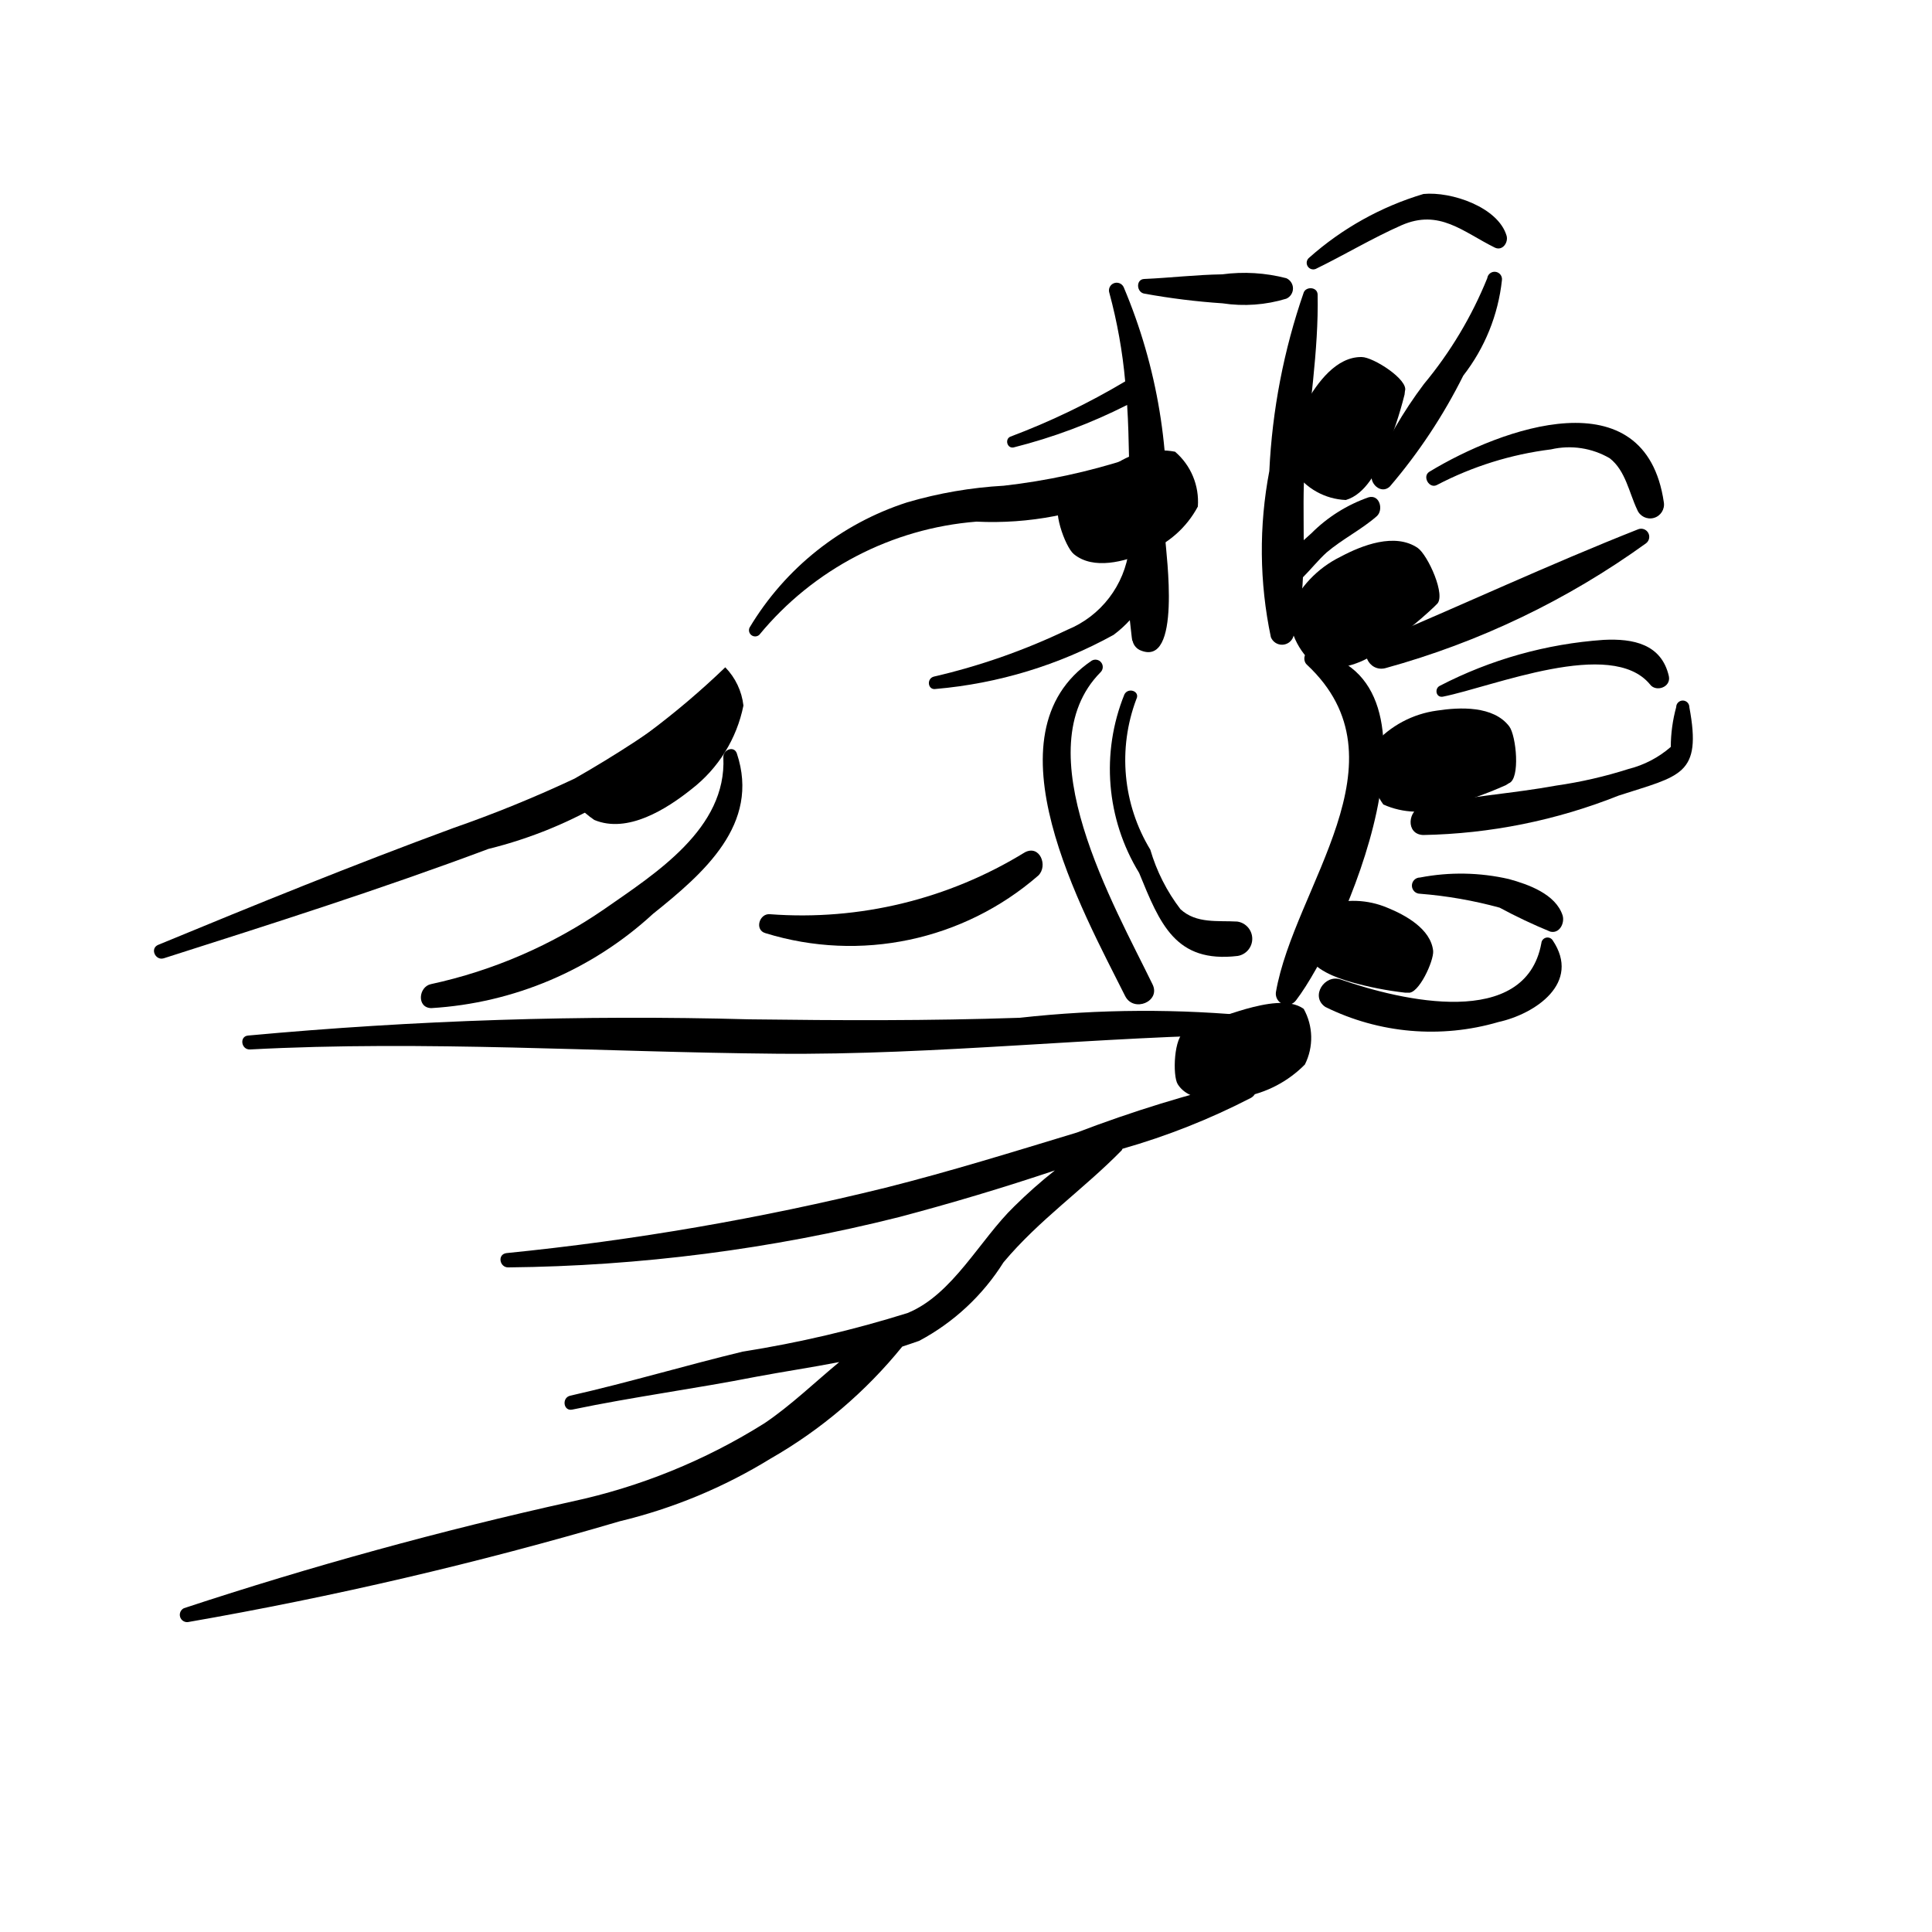
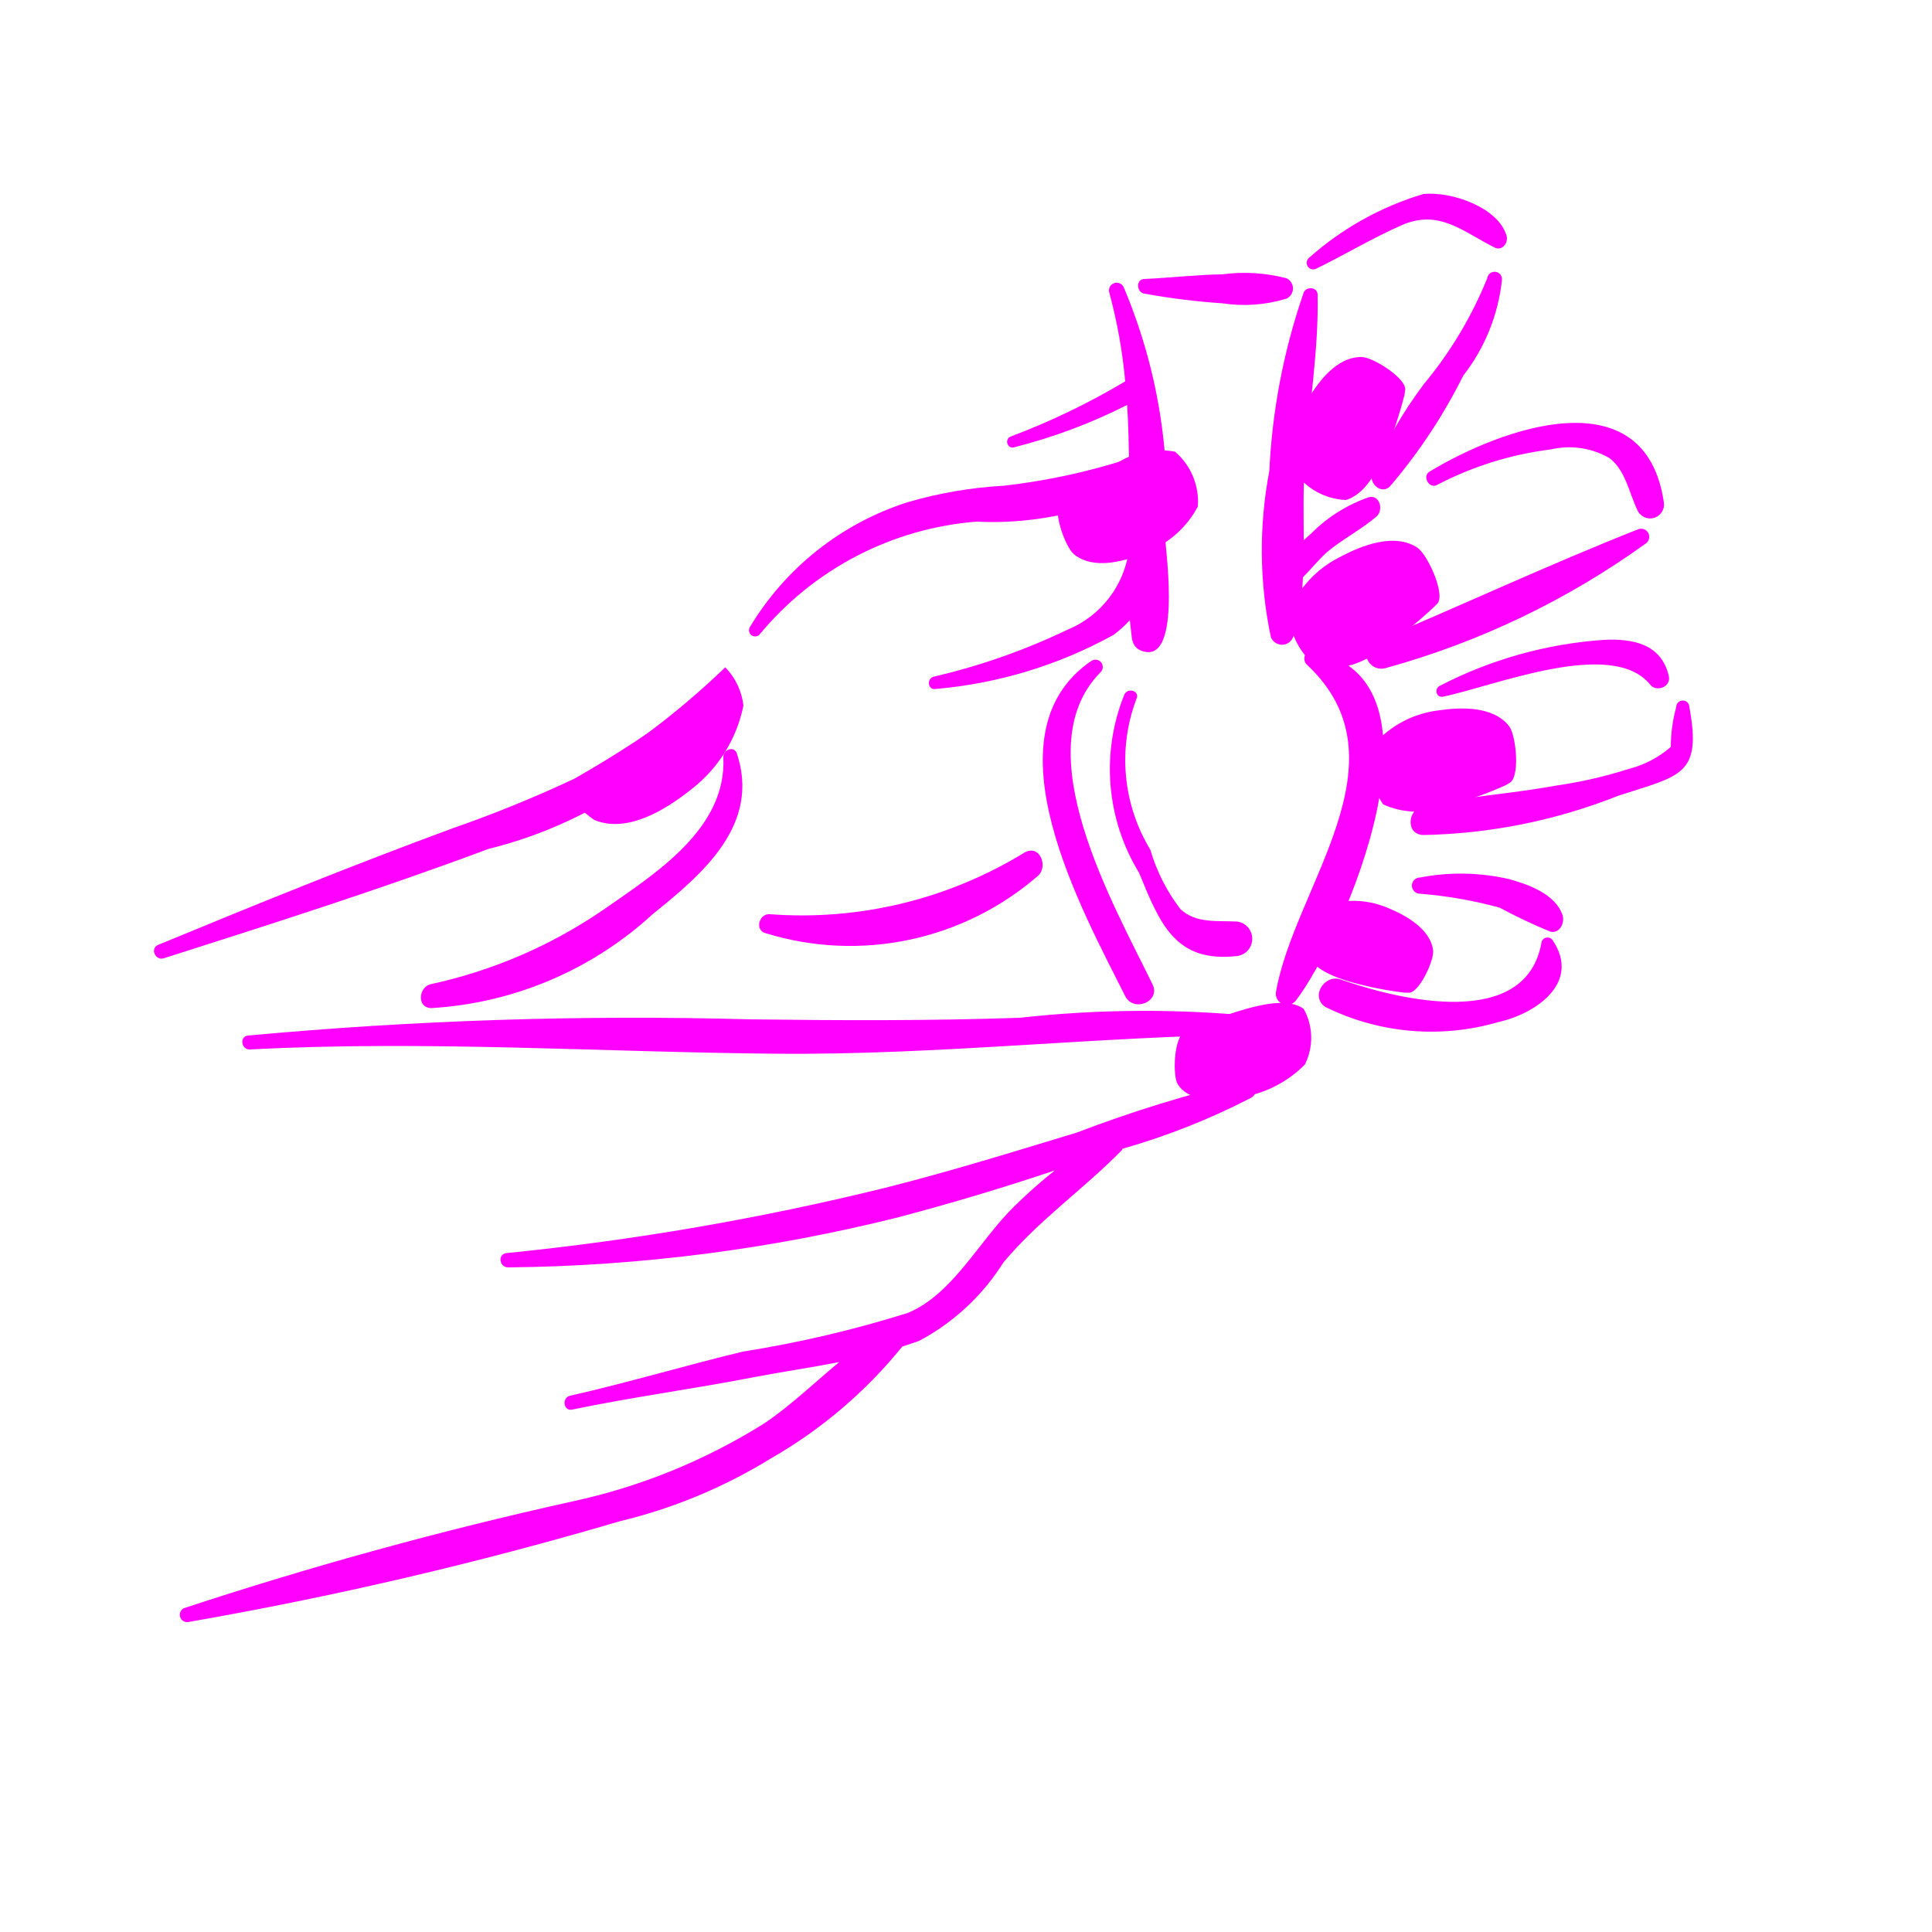
- <svg xmlns="http://www.w3.org/2000/svg" data-name="Layer 1" viewBox="0 0 5 5" x="0px" y="0px">
-   <path d="M1.793,1.815a2.995,2.995,0,0,1-.306.2,3.249,3.249,0,0,1-.314.128c-.258.095-.509.197-.763.302-.023.009-.008.042.014.035.282-.09.562-.179.84-.283a1.133,1.133,0,0,0,.57-.341A.029.029,0,0,0,1.793,1.815Z" />
-   <path d="M1.907,1.95c-.007-.021-.036-.01-.035.01.009.184-.175.3-.307.392a1.261,1.261,0,0,1-.45.195c-.032.007-.037.061.001.062a.929.929,0,0,0,.574-.244C1.821,2.26,1.968,2.133,1.907,1.95Z" />
-   <path d="M3.258,2.631a2.935,2.935,0,0,0-.619.003c-.233.008-.467.007-.7.004a10.864,10.864,0,0,0-1.297.042c-.023.002-.018.037.005.036.451-.024.91.007,1.361.011.419.004.833-.045,1.251-.05C3.286,2.677,3.282,2.636,3.258,2.631Z" />
-   <path d="M3.226,2.796a3.422,3.422,0,0,0-.439.135c-.165.05-.329.101-.496.143a7.021,7.021,0,0,1-.98.169c-.025.003-.018.038.005.037a4.329,4.329,0,0,0,1.01-.13c.136-.036.27-.076.404-.121a1.277,1.277,0,0,0-.105.093c-.089.086-.159.228-.276.276a2.977,2.977,0,0,1-.427.1c-.149.036-.296.08-.446.114-.023.005-.018.041.005.036.158-.033.318-.054.476-.085.069-.013.143-.024.215-.038-.064.053-.125.112-.193.158a1.546,1.546,0,0,1-.499.203A10.372,10.372,0,0,0,.476,4.162a.019.019,0,0,0,.01.036,10.072,10.072,0,0,0,1.118-.261,1.343,1.343,0,0,0,.39-.162,1.215,1.215,0,0,0,.341-.29c.015-.005.03-.01.044-.015A.579.579,0,0,0,2.597,3.267c.092-.11.207-.189.306-.29l.002-.004a1.796,1.796,0,0,0,.333-.132C3.26,2.828,3.255,2.791,3.226,2.796Z" />
-   <path d="M3.016,1.397A1.414,1.414,0,0,0,2.908.743a.02.02,0,0,0-.037.015,1.333,1.333,0,0,1,.041.229,1.852,1.852,0,0,1-.297.143c-.015.006-.009.031.008.028a1.41,1.41,0,0,0,.294-.11c.003.046.004.092.005.139a1.659,1.659,0,0,1-.324.07,1.109,1.109,0,0,0-.25.043.739.739,0,0,0-.408.324.016.016,0,0,0,.025.019.811.811,0,0,1,.562-.293.85.85,0,0,0,.395-.076l0,.02c-0.0.042-0.0.085-0.0.127a.26.26,0,0,1-.16.209,1.67,1.67,0,0,1-.345.121c-.02.005-.016.036.005.032a1.159,1.159,0,0,0,.46-.14.298.298,0,0,0,.042-.038c.005.045.006.056.007.053a.035.035,0,0,0,.018.024C3.06,1.733,3.017,1.428,3.016,1.397Z" />
-   <path d="M3.329.72A.432.432,0,0,0,3.163.71c-.068.001-.134.009-.202.012C2.939.723,2.941.757,2.962.76A1.803,1.803,0,0,0,3.164.785.373.373,0,0,0,3.329.773.029.029,0,0,0,3.329.72Z" />
-   <path d="M3.542,1.287a.391.391,0,0,0-.148.093l-.02.018c0-.066-.002-.133.003-.194.01-.147.036-.295.033-.442C3.409.742,3.38.741,3.374.757A1.649,1.649,0,0,0,3.285,1.219a1.092,1.092,0,0,0,.004.43.031.031,0,0,0,.058-.001.638.638,0,0,0,.025-.154c.021-.021.04-.045.061-.064.041-.035.09-.059.13-.094C3.581,1.32,3.571,1.279,3.542,1.287Z" />
-   <path d="M2.983,2.548c-.099-.204-.333-.608-.135-.808a.019.019,0,0,0-.023-.03c-.28.19-.023.648.087.868C2.934,2.621,3.004,2.592,2.983,2.548Z" />
-   <path d="M3.396,1.686c-.021-.004-.026.023-.014.034.267.249-.033.575-.08.848a.029.029,0,0,0,.052.021C3.477,2.428,3.773,1.751,3.396,1.686Z" />
-   <path d="M3.202,2.385c-.05-.003-.106.006-.147-.032a.47.47,0,0,1-.078-.154.447.447,0,0,1-.036-.39c.01-.02-.021-.031-.031-.012a.515.515,0,0,0,.038.462c.054.132.094.234.255.215A.045.045,0,0,0,3.202,2.385Z" />
-   <path d="M3.899.61C3.877.536,3.756.495,3.684.502a.782.782,0,0,0-.296.165A.017.017,0,0,0,3.405.696c.074-.036.147-.08.222-.113.098-.043.159.017.242.058C3.889.65,3.904.627,3.899.61Z" />
-   <path d="M3.849.72a1.039,1.039,0,0,1-.164.274,1.12,1.12,0,0,0-.134.231c-.009.025.023.056.046.034A1.411,1.411,0,0,0,3.787.972a.487.487,0,0,0,.1-.247A.019.019,0,0,0,3.849.72Z" />
-   <path d="M3.699,1.221c-.019.012-0.0.045.02.034a.869.869,0,0,1,.295-.092.208.208,0,0,1,.152.023c.041.032.05.089.071.133a.036.036,0,0,0,.069-.019C4.258.972,3.885,1.108,3.699,1.221Z" />
-   <path d="M4.239,1.37c-.228.09-.455.196-.681.291-.045.019-.016.08.028.068a2.108,2.108,0,0,0,.674-.323A.021.021,0,0,0,4.239,1.37Z" />
-   <path d="M4.319,1.75c-.019-.083-.092-.098-.169-.094a1.085,1.085,0,0,0-.424.119c-.014.007-.01.031.008.028.13-.026.436-.153.536-.032C4.285,1.792,4.325,1.779,4.319,1.75Z" />
-   <path d="M4.372,1.83a.017.017,0,0,0-.034 0.0.394.394,0,0,0-.014.103.264.264,0,0,1-.109.057,1.153,1.153,0,0,1-.187.043c-.115.021-.232.028-.346.053-.039.009-.045.073.001.075a1.438,1.438,0,0,0,.506-.102C4.349,2.007,4.405,2.007,4.372,1.83Z" />
-   <path d="M4.044,2.369c-.018-.055-.088-.08-.139-.094a.557.557,0,0,0-.23-.004.021.021,0,0,0,0.0.042,1.111,1.111,0,0,1,.206.036,1.385,1.385,0,0,0,.131.062C4.036,2.417,4.05,2.389,4.044,2.369Z" />
-   <path d="M4.018,2.433a.016.016,0,0,0-.029.008c-.041.224-.362.149-.519.094-.042-.015-.08.044-.04.071a.619.619,0,0,0,.448.039C3.973,2.624,4.093,2.544,4.018,2.433Z" />
-   <path d="M2.652,2.206a1.101,1.101,0,0,1-.659.16c-.028-.003-.041.041-.012.049A.742.742,0,0,0,2.687,2.266C2.713,2.241,2.691,2.185,2.652,2.206Z" />
-   <path d="M3.336,1.582a.183.183,0,0,0,.077.147.223.223,0,0,0,.163-.05,1.093,1.093,0,0,0,.135-.108L3.718,1.564c.026-.021-.023-.128-.049-.146-.059-.04-.144-.007-.2.023A.277.277,0,0,0,3.336,1.582Z" />
-   <path d="M3.431,2.343a.149.149,0,0,0-.05.125c.019.042.076.062.117.074a.89.89,0,0,0,.138.027l.008 0c.027.005.067-.082.065-.108-.006-.057-.072-.093-.119-.112A.226.226,0,0,0,3.431,2.343Z" />
-   <path d="M3.349,1.219a.17.17,0,0,0,.134.075c.051-.015.081-.076.101-.121a1.014,1.014,0,0,0,.051-.152l.001-.009C3.646.983,3.554.924,3.524.924c-.066-.001-.115.067-.144.118A.257.257,0,0,0,3.349,1.219Z" />
-   <path d="M1.461,2.038a.246.246,0,0,0,.077.084c.086.036.187-.028.252-.08a.364.364,0,0,0,.134-.216.169.169,0,0,0-.047-.099A2.096,2.096,0,0,1,1.461,2.038Z" />
-   <path d="M3.1,1.311a.17.17,0,0,0-.059-.142.207.207,0,0,0-.154.032,1.014,1.014,0,0,0-.134.088L2.746,1.295c-.026.017.01.12.033.139.051.042.132.019.186-.004A.257.257,0,0,0,3.1,1.311Z" />
-   <path d="M3.556,1.926a.175.175,0,0,0,.024.156.213.213,0,0,0,.162.005,1.043,1.043,0,0,0,.155-.055l.008-.005c.03-.011.019-.123.001-.147-.041-.054-.128-.05-.187-.041A.265.265,0,0,0,3.556,1.926Z" />
-   <path d="M3.377,2.755a.154.154,0,0,0-.003-.144c-.037-.027-.102-.013-.149-0a1.124,1.124,0,0,0-.15.055l-.008.004c-.029.011-.033.114-.019.136.031.049.111.043.168.033A.297.297,0,0,0,3.377,2.755Z" />
+ <svg xmlns="http://www.w3.org/2000/svg" data-name="Layer 1" viewBox="0 0 5 5" x="0px" y="0px" version="1.1" id="svg4542">
+   <defs id="defs4546" />
+   <path d="M1.793,1.815a2.995,2.995,0,0,1-.306.2,3.249,3.249,0,0,1-.314.128c-.258.095-.509.197-.763.302-.023.009-.008.042.014.035.282-.09.562-.179.84-.283a1.133,1.133,0,0,0,.57-.341A.029.029,0,0,0,1.793,1.815Z" id="path4490" style="fill:#ff00ff" />
+   <path d="M1.907,1.95c-.007-.021-.036-.01-.035.01.009.184-.175.3-.307.392a1.261,1.261,0,0,1-.45.195c-.032.007-.037.061.001.062a.929.929,0,0,0,.574-.244C1.821,2.26,1.968,2.133,1.907,1.95Z" id="path4492" style="fill:#ff00ff" />
+   <path d="M3.258,2.631a2.935,2.935,0,0,0-.619.003c-.233.008-.467.007-.7.004a10.864,10.864,0,0,0-1.297.042c-.023.002-.018.037.005.036.451-.024.91.007,1.361.011.419.004.833-.045,1.251-.05C3.286,2.677,3.282,2.636,3.258,2.631Z" id="path4494" style="fill:#ff00ff" />
+   <path d="M3.226,2.796a3.422,3.422,0,0,0-.439.135c-.165.05-.329.101-.496.143a7.021,7.021,0,0,1-.98.169c-.025.003-.018.038.005.037a4.329,4.329,0,0,0,1.01-.13c.136-.036.27-.076.404-.121a1.277,1.277,0,0,0-.105.093c-.089.086-.159.228-.276.276a2.977,2.977,0,0,1-.427.1c-.149.036-.296.08-.446.114-.023.005-.018.041.005.036.158-.033.318-.054.476-.085.069-.013.143-.024.215-.038-.064.053-.125.112-.193.158a1.546,1.546,0,0,1-.499.203A10.372,10.372,0,0,0,.476,4.162a.019.019,0,0,0,.01.036,10.072,10.072,0,0,0,1.118-.261,1.343,1.343,0,0,0,.39-.162,1.215,1.215,0,0,0,.341-.29c.015-.005.03-.01.044-.015A.579.579,0,0,0,2.597,3.267c.092-.11.207-.189.306-.29l.002-.004a1.796,1.796,0,0,0,.333-.132C3.26,2.828,3.255,2.791,3.226,2.796Z" id="path4496" style="fill:#ff00ff" />
+   <path d="M3.016,1.397A1.414,1.414,0,0,0,2.908.743a.02.02,0,0,0-.037.015,1.333,1.333,0,0,1,.041.229,1.852,1.852,0,0,1-.297.143c-.015.006-.009.031.008.028a1.41,1.41,0,0,0,.294-.11c.003.046.004.092.005.139a1.659,1.659,0,0,1-.324.07,1.109,1.109,0,0,0-.25.043.739.739,0,0,0-.408.324.016.016,0,0,0,.025.019.811.811,0,0,1,.562-.293.85.85,0,0,0,.395-.076l0,.02c-0.0.042-0.0.085-0.0.127a.26.26,0,0,1-.16.209,1.67,1.67,0,0,1-.345.121c-.02.005-.016.036.005.032a1.159,1.159,0,0,0,.46-.14.298.298,0,0,0,.042-.038c.005.045.006.056.007.053a.035.035,0,0,0,.018.024C3.06,1.733,3.017,1.428,3.016,1.397Z" id="path4498" style="fill:#ff00ff" />
+   <path d="M3.329.72A.432.432,0,0,0,3.163.71c-.068.001-.134.009-.202.012C2.939.723,2.941.757,2.962.76A1.803,1.803,0,0,0,3.164.785.373.373,0,0,0,3.329.773.029.029,0,0,0,3.329.72Z" id="path4500" style="fill:#ff00ff" />
+   <path d="M3.542,1.287a.391.391,0,0,0-.148.093l-.02.018c0-.066-.002-.133.003-.194.01-.147.036-.295.033-.442C3.409.742,3.38.741,3.374.757A1.649,1.649,0,0,0,3.285,1.219a1.092,1.092,0,0,0,.004.43.031.031,0,0,0,.058-.001.638.638,0,0,0,.025-.154c.021-.021.04-.045.061-.064.041-.035.09-.059.13-.094C3.581,1.32,3.571,1.279,3.542,1.287Z" id="path4502" style="fill:#ff00ff" />
+   <path d="M2.983,2.548c-.099-.204-.333-.608-.135-.808a.019.019,0,0,0-.023-.03c-.28.19-.023.648.087.868C2.934,2.621,3.004,2.592,2.983,2.548Z" id="path4504" style="fill:#ff00ff" />
+   <path d="M3.396,1.686c-.021-.004-.026.023-.014.034.267.249-.033.575-.08.848a.029.029,0,0,0,.052.021C3.477,2.428,3.773,1.751,3.396,1.686Z" id="path4506" style="fill:#ff00ff" />
+   <path d="M3.202,2.385c-.05-.003-.106.006-.147-.032a.47.47,0,0,1-.078-.154.447.447,0,0,1-.036-.39c.01-.02-.021-.031-.031-.012a.515.515,0,0,0,.038.462c.054.132.094.234.255.215A.045.045,0,0,0,3.202,2.385Z" id="path4508" style="fill:#ff00ff" />
+   <path d="M3.899.61C3.877.536,3.756.495,3.684.502a.782.782,0,0,0-.296.165A.017.017,0,0,0,3.405.696c.074-.036.147-.08.222-.113.098-.043.159.017.242.058C3.889.65,3.904.627,3.899.61Z" id="path4510" style="fill:#ff00ff" />
+   <path d="M3.849.72a1.039,1.039,0,0,1-.164.274,1.12,1.12,0,0,0-.134.231c-.009.025.023.056.046.034A1.411,1.411,0,0,0,3.787.972a.487.487,0,0,0,.1-.247A.019.019,0,0,0,3.849.72Z" id="path4512" style="fill:#ff00ff" />
+   <path d="M3.699,1.221c-.019.012-0.0.045.02.034a.869.869,0,0,1,.295-.092.208.208,0,0,1,.152.023c.041.032.05.089.071.133a.036.036,0,0,0,.069-.019C4.258.972,3.885,1.108,3.699,1.221Z" id="path4514" style="fill:#ff00ff" />
+   <path d="M4.239,1.37c-.228.09-.455.196-.681.291-.045.019-.016.08.028.068a2.108,2.108,0,0,0,.674-.323A.021.021,0,0,0,4.239,1.37Z" id="path4516" style="fill:#ff00ff" />
+   <path d="M4.319,1.75c-.019-.083-.092-.098-.169-.094a1.085,1.085,0,0,0-.424.119c-.014.007-.01.031.008.028.13-.026.436-.153.536-.032C4.285,1.792,4.325,1.779,4.319,1.75Z" id="path4518" style="fill:#ff00ff" />
+   <path d="M4.372,1.83a.017.017,0,0,0-.034 0.0.394.394,0,0,0-.014.103.264.264,0,0,1-.109.057,1.153,1.153,0,0,1-.187.043c-.115.021-.232.028-.346.053-.039.009-.045.073.001.075a1.438,1.438,0,0,0,.506-.102C4.349,2.007,4.405,2.007,4.372,1.83Z" id="path4520" style="fill:#ff00ff" />
+   <path d="M4.044,2.369c-.018-.055-.088-.08-.139-.094a.557.557,0,0,0-.23-.004.021.021,0,0,0,0.0.042,1.111,1.111,0,0,1,.206.036,1.385,1.385,0,0,0,.131.062C4.036,2.417,4.05,2.389,4.044,2.369Z" id="path4522" style="fill:#ff00ff" />
+   <path d="M4.018,2.433a.016.016,0,0,0-.029.008c-.041.224-.362.149-.519.094-.042-.015-.08.044-.04.071a.619.619,0,0,0,.448.039C3.973,2.624,4.093,2.544,4.018,2.433Z" id="path4524" style="fill:#ff00ff" />
+   <path d="M2.652,2.206a1.101,1.101,0,0,1-.659.16c-.028-.003-.041.041-.012.049A.742.742,0,0,0,2.687,2.266C2.713,2.241,2.691,2.185,2.652,2.206Z" id="path4526" style="fill:#ff00ff" />
+   <path d="M3.336,1.582a.183.183,0,0,0,.077.147.223.223,0,0,0,.163-.05,1.093,1.093,0,0,0,.135-.108L3.718,1.564c.026-.021-.023-.128-.049-.146-.059-.04-.144-.007-.2.023A.277.277,0,0,0,3.336,1.582Z" id="path4528" style="fill:#ff00ff" />
+   <path d="M3.431,2.343a.149.149,0,0,0-.05.125c.019.042.076.062.117.074a.89.89,0,0,0,.138.027l.008 0c.027.005.067-.082.065-.108-.006-.057-.072-.093-.119-.112A.226.226,0,0,0,3.431,2.343Z" id="path4530" style="fill:#ff00ff" />
+   <path d="M3.349,1.219a.17.17,0,0,0,.134.075c.051-.015.081-.076.101-.121a1.014,1.014,0,0,0,.051-.152l.001-.009C3.646.983,3.554.924,3.524.924c-.066-.001-.115.067-.144.118A.257.257,0,0,0,3.349,1.219Z" id="path4532" style="fill:#ff00ff" />
+   <path d="M1.461,2.038a.246.246,0,0,0,.077.084c.086.036.187-.028.252-.08a.364.364,0,0,0,.134-.216.169.169,0,0,0-.047-.099A2.096,2.096,0,0,1,1.461,2.038Z" id="path4534" style="fill:#ff00ff" />
+   <path d="M3.1,1.311a.17.17,0,0,0-.059-.142.207.207,0,0,0-.154.032,1.014,1.014,0,0,0-.134.088L2.746,1.295c-.026.017.01.12.033.139.051.042.132.019.186-.004A.257.257,0,0,0,3.1,1.311Z" id="path4536" style="fill:#ff00ff" />
+   <path d="M3.556,1.926a.175.175,0,0,0,.024.156.213.213,0,0,0,.162.005,1.043,1.043,0,0,0,.155-.055l.008-.005c.03-.011.019-.123.001-.147-.041-.054-.128-.05-.187-.041A.265.265,0,0,0,3.556,1.926Z" id="path4538" style="fill:#ff00ff" />
+   <path d="M3.377,2.755a.154.154,0,0,0-.003-.144c-.037-.027-.102-.013-.149-0a1.124,1.124,0,0,0-.15.055l-.008.004c-.029.011-.033.114-.019.136.031.049.111.043.168.033A.297.297,0,0,0,3.377,2.755Z" id="path4540" style="fill:#ff00ff" />
</svg>
